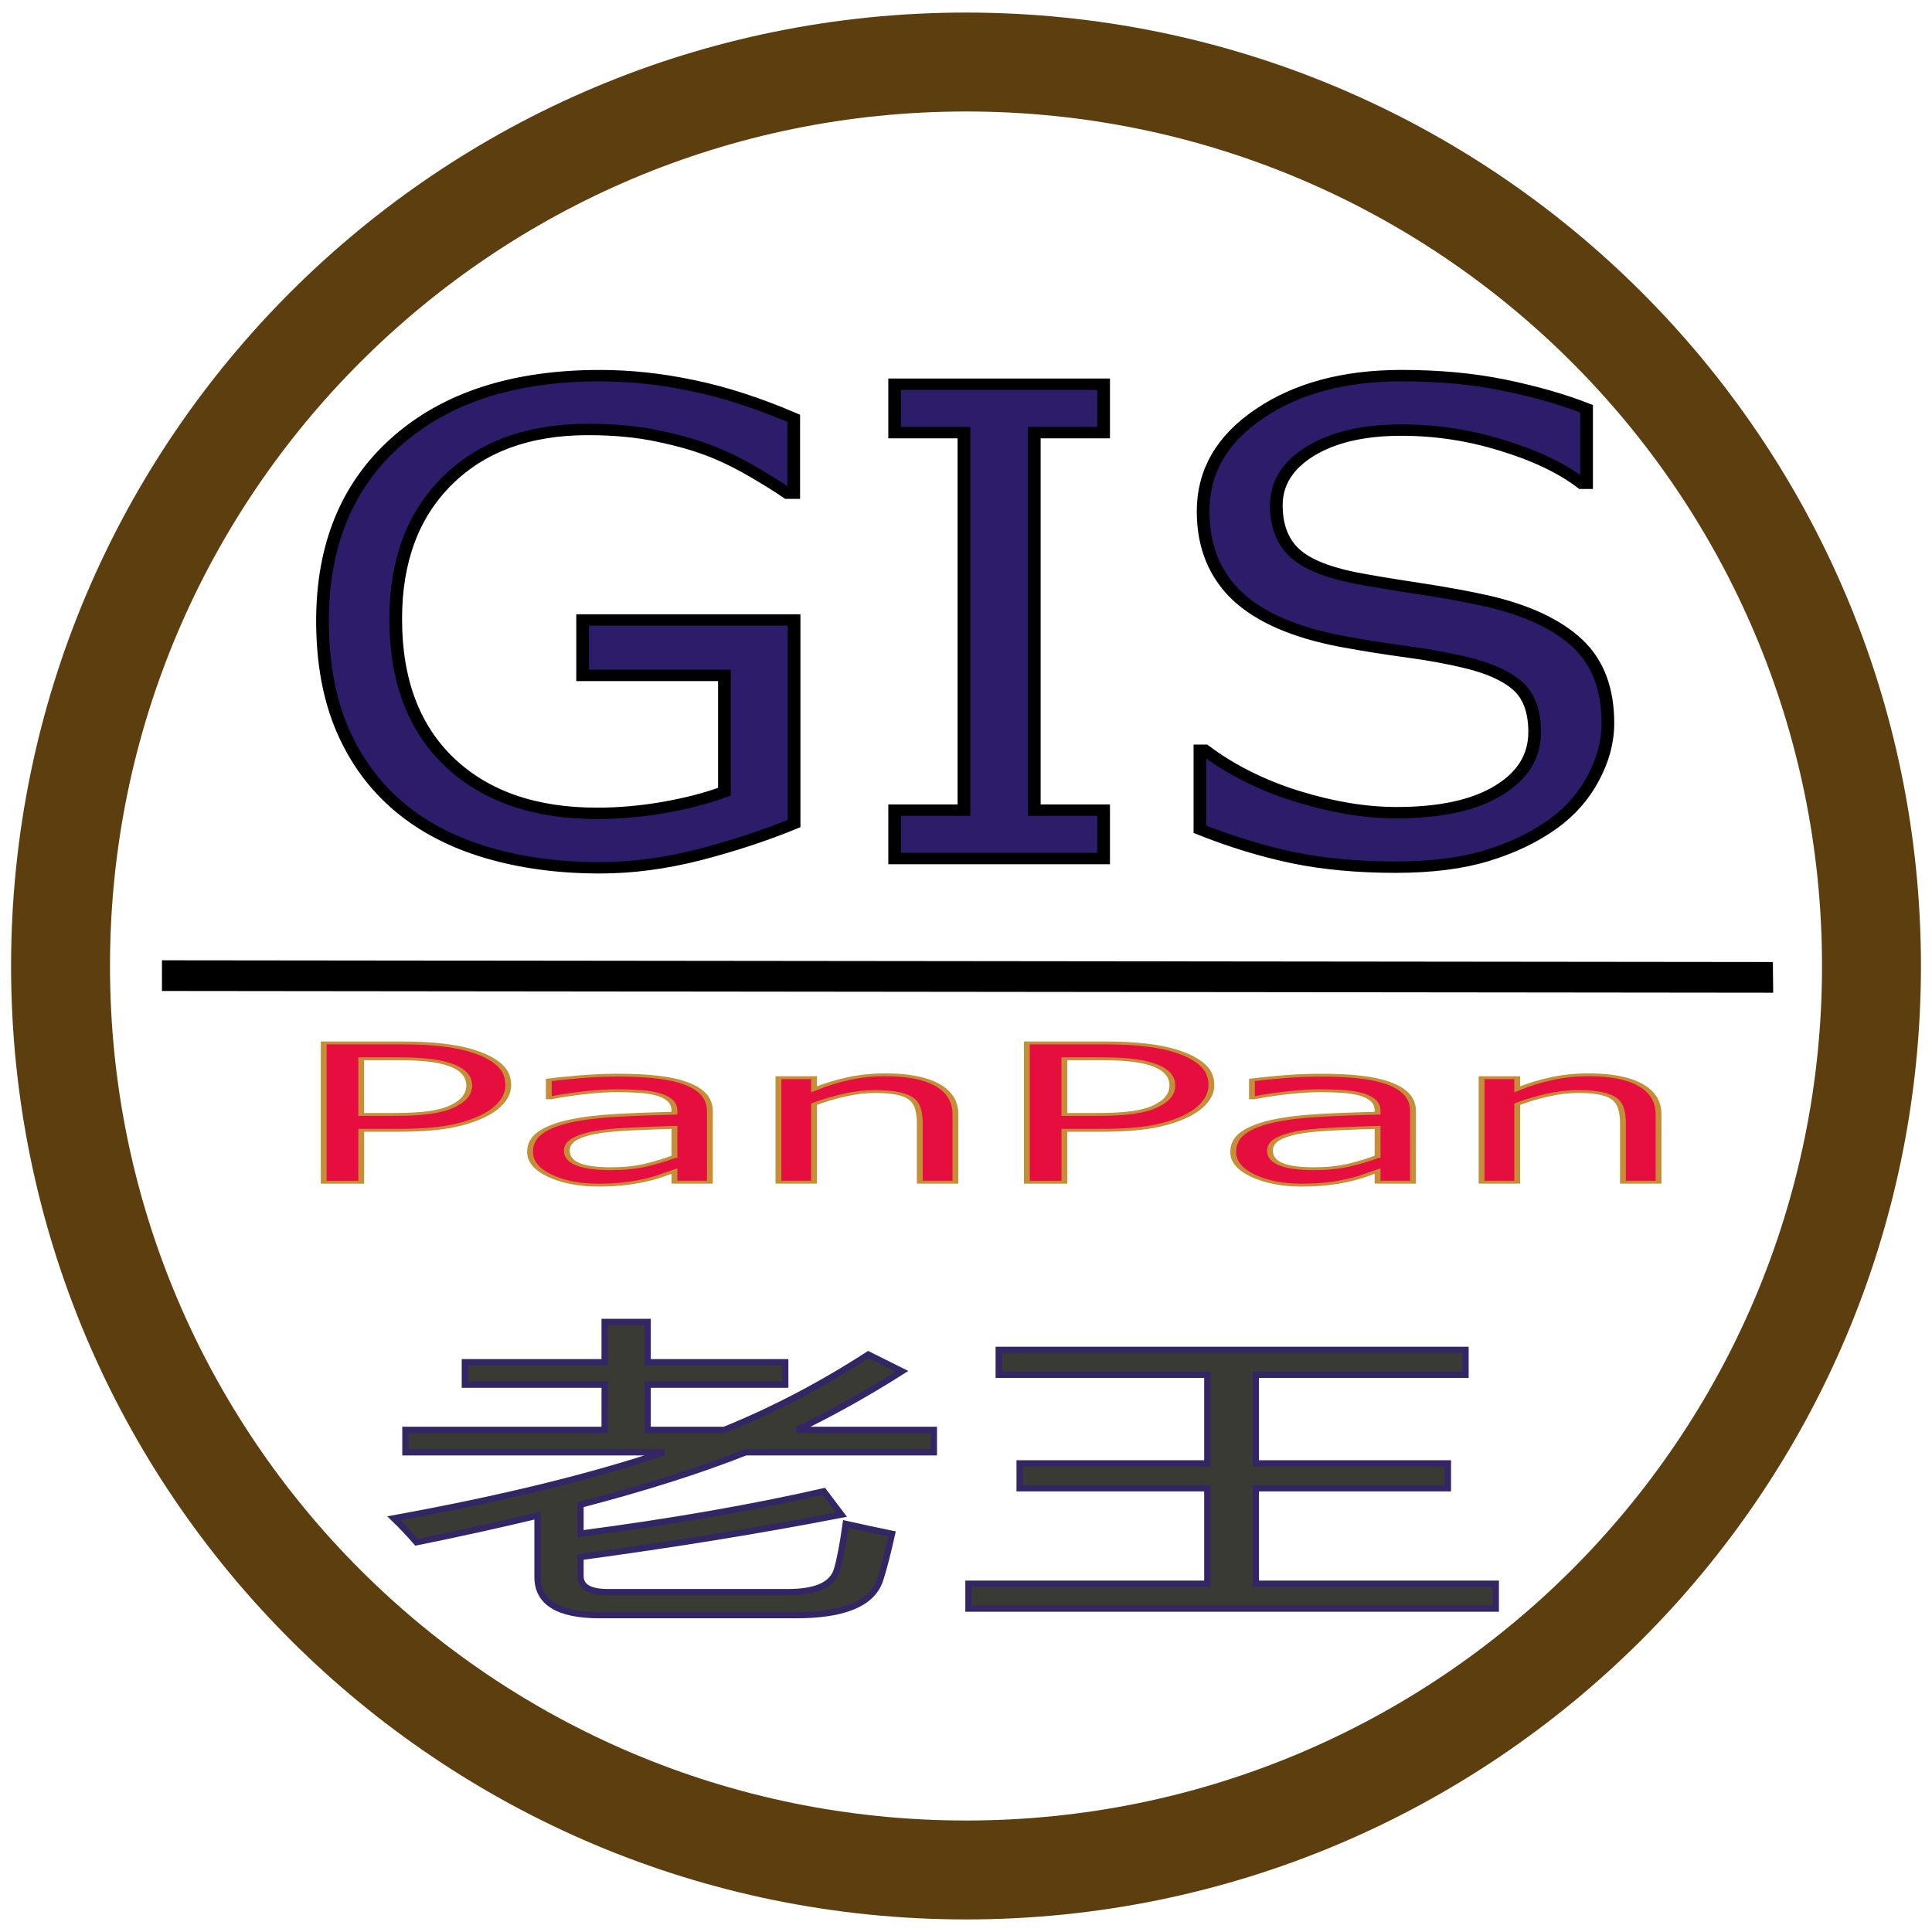
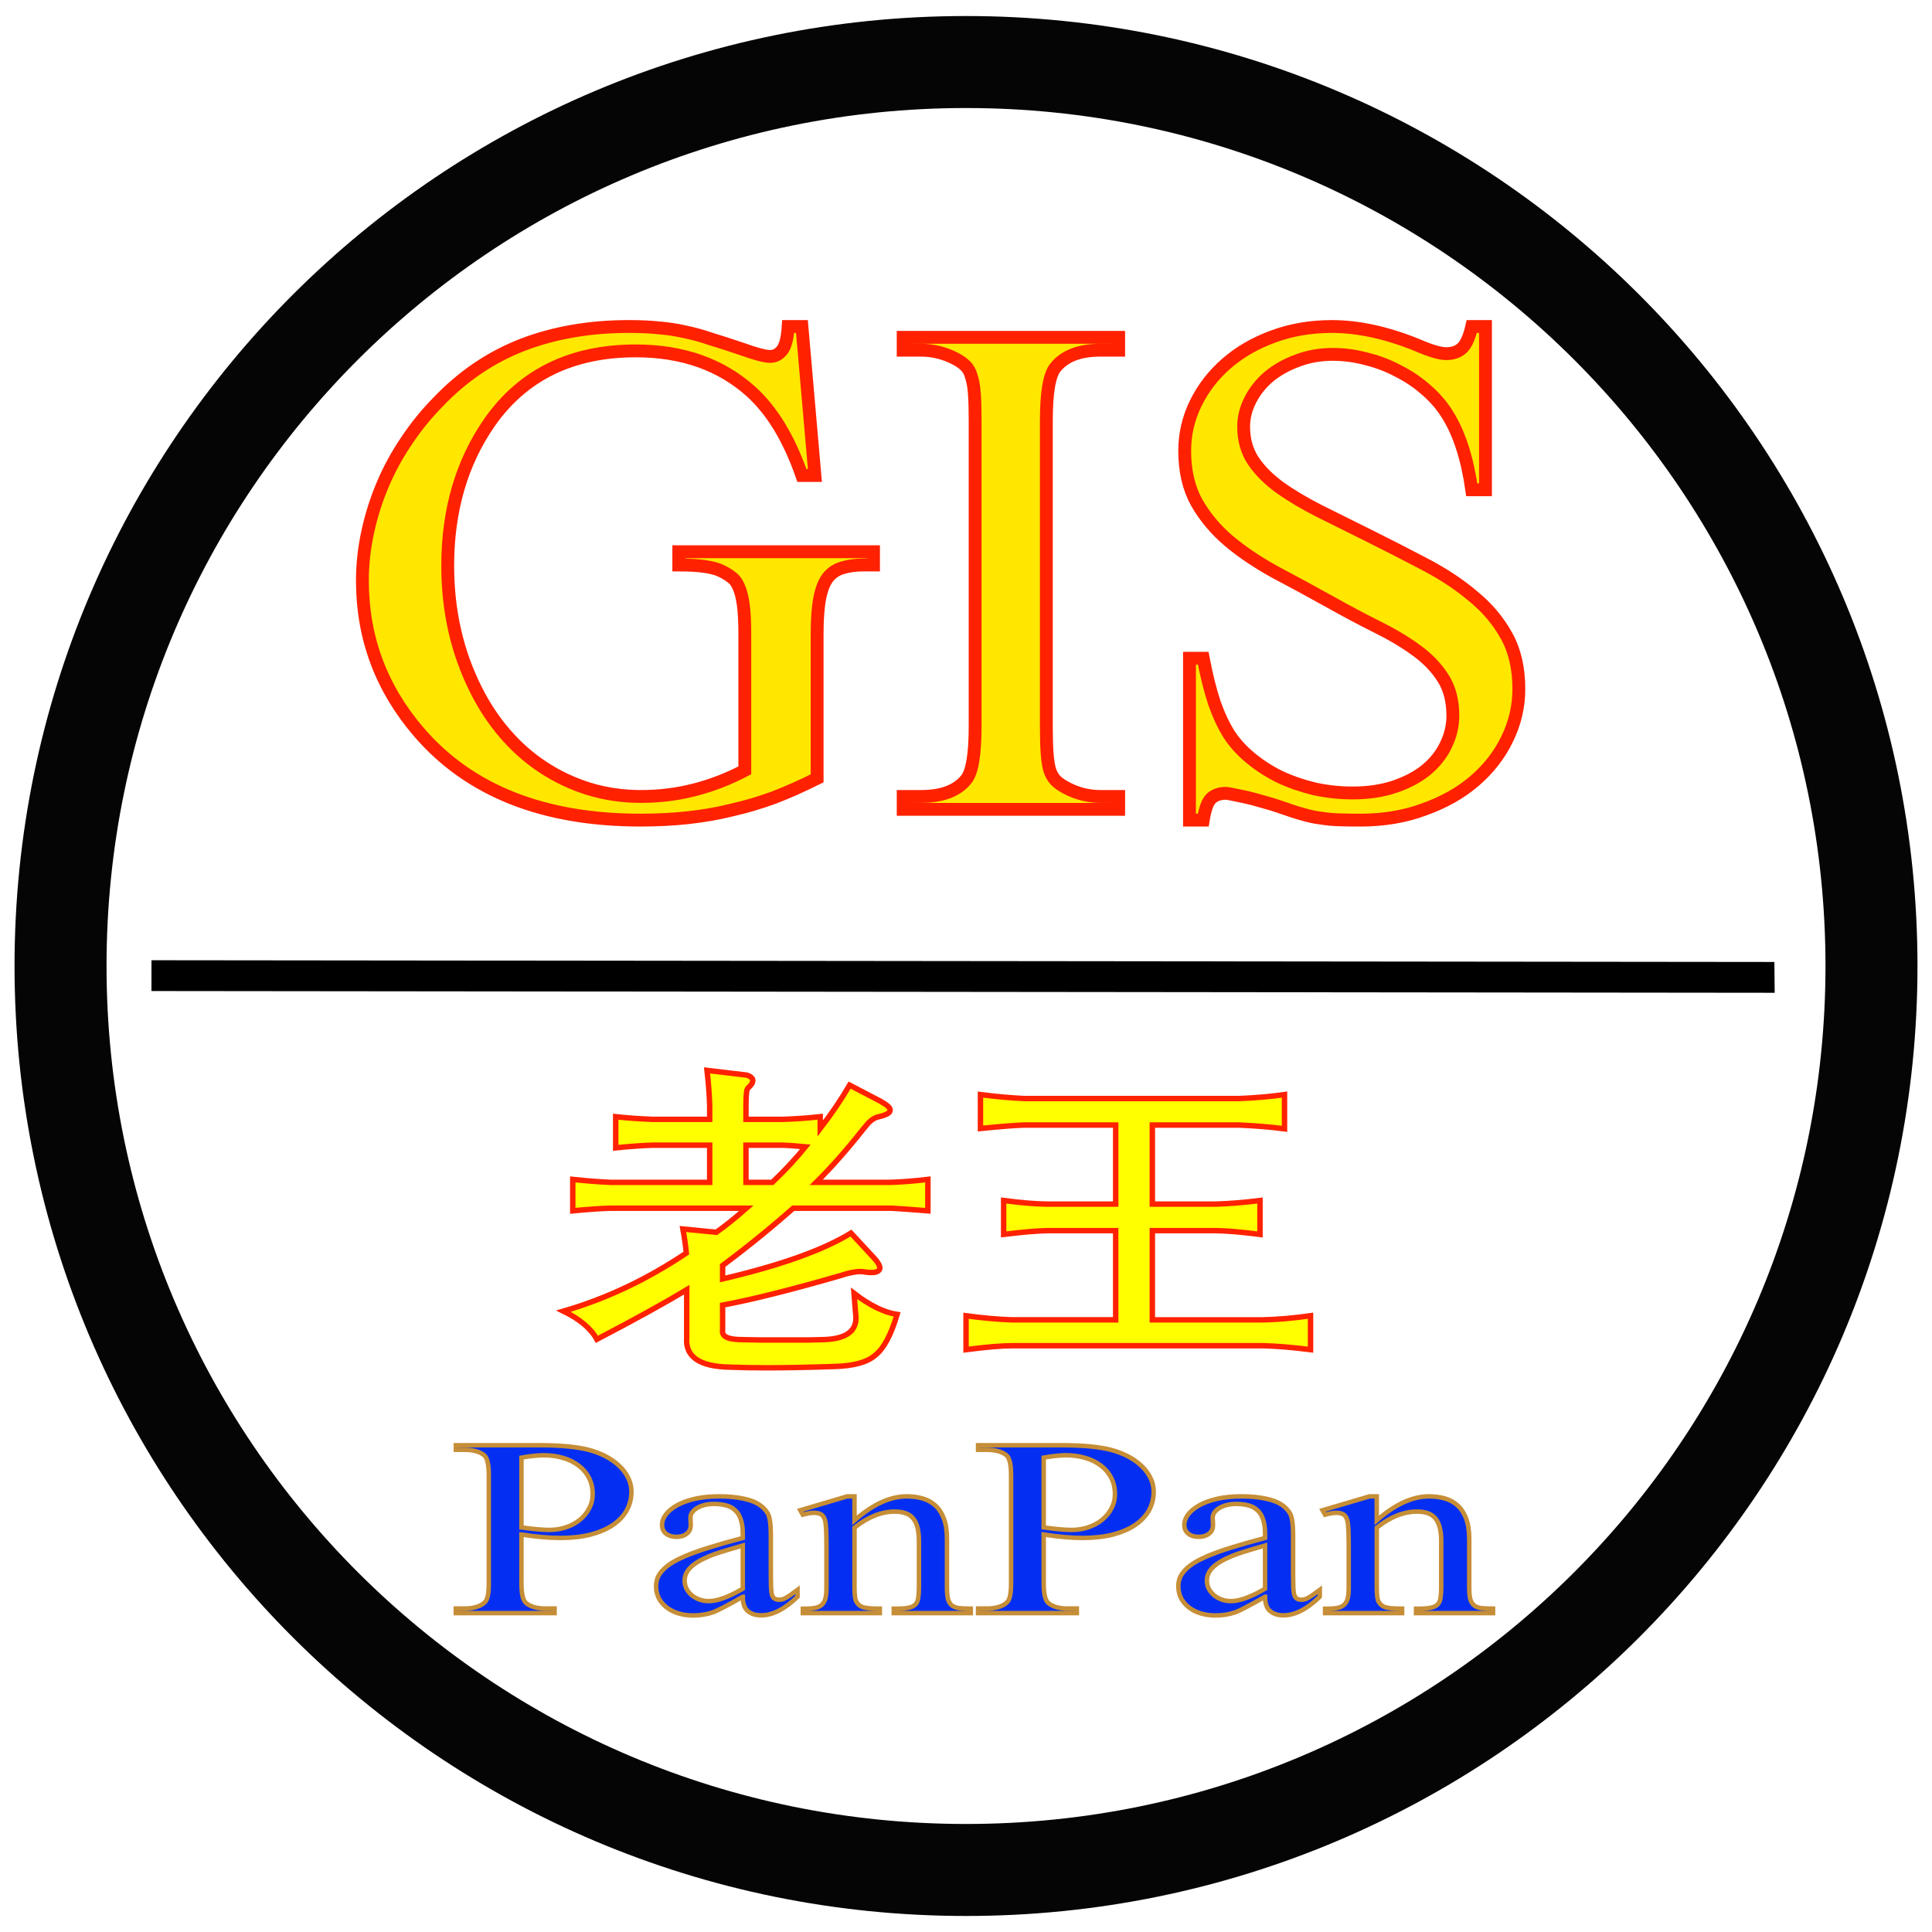
<svg xmlns="http://www.w3.org/2000/svg" xmlns:xlink="http://www.w3.org/1999/xlink" width="210mm" height="210mm" viewBox="0 0 210 210" version="1.1" id="svg1">
  <defs id="defs1">
    <linearGradient id="swatch4">
      <stop style="stop-color:#cf573d;stop-opacity:0;" offset="0" id="stop4" />
    </linearGradient>
    <linearGradient xlink:href="#swatch4" id="linearGradient4" x1="51.311" y1="62.041" x2="153.619" y2="62.041" gradientUnits="userSpaceOnUse" />
  </defs>
  <g id="layer1">
-     <ellipse style="fill:#000000;fill-opacity:0;stroke:#5d3e0e;stroke-width:10.752;stroke-dasharray:none;stroke-opacity:1" id="path1" cx="105.001" cy="105" rx="98.421" ry="98.258" />
-     <path d="m 81.721,94.544 q -4.462,2.048 -9.765,3.584 -5.266,1.499 -10.204,1.499 -6.364,0 -11.667,-1.755 -5.303,-1.755 -9.033,-5.266 -3.767,-3.548 -5.815,-8.851 -2.048,-5.34 -2.048,-12.471 0,-13.056 7.607,-20.59 7.644,-7.57 20.956,-7.57 4.645,0 9.472,1.134 4.864,1.097 10.46,3.767 v 8.594 H 81.026 q -1.134,-0.878 -3.292,-2.304 -2.158,-1.426 -4.242,-2.377 -2.523,-1.134 -5.742,-1.865 -3.182,-0.768 -7.241,-0.768 -9.143,0 -14.483,5.888 -5.303,5.852 -5.303,15.872 0,10.569 5.559,16.458 5.559,5.852 15.141,5.852 3.511,0 6.985,-0.695 3.511,-0.695 6.144,-1.792 V 77.538 H 59.96 v -6.364 h 21.761 z m 31.854,4.023 H 92.07 V 93.008 H 99.202 V 49.67 h -7.132 v -5.559 h 21.505 v 5.559 h -7.132 V 93.008 h 7.132 z m 51.896,-15.543 q 0,3.182 -1.499,6.29 -1.463,3.109 -4.133,5.266 -2.926,2.341 -6.839,3.657 -3.877,1.317 -9.363,1.317 -5.888,0 -10.606,-1.097 -4.681,-1.097 -9.545,-3.255 v -9.07 h 0.512 q 4.133,3.438 9.545,5.303 5.413,1.865 10.167,1.865 6.729,0 10.46,-2.523 3.767,-2.523 3.767,-6.729 0,-3.621 -1.792,-5.34 -1.755,-1.719 -5.376,-2.67 -2.743,-0.731 -5.961,-1.207 -3.182,-0.475 -6.766,-1.207 -7.241,-1.536 -10.752,-5.23 -3.474,-3.73 -3.474,-9.692 0,-6.839 5.778,-11.191 5.778,-4.389 14.665,-4.389 5.742,0 10.533,1.097 4.791,1.097 8.485,2.706 v 8.558 h -0.512 q -3.109,-2.633 -8.192,-4.352 -5.047,-1.755 -10.35,-1.755 -5.815,0 -9.363,2.414 -3.511,2.414 -3.511,6.217 0,3.401 1.755,5.34 1.755,1.938 6.181,2.962 2.341,0.512 6.656,1.243 4.316,0.731 7.314,1.499 6.071,1.609 9.143,4.864 3.072,3.255 3.072,9.107 z" id="text3" style="font-size:74.9px;font-family:Sans;-inkscape-font-specification:'Sans, Normal';fill:#2d1c6a;stroke:#000000;stroke-width:1.307;stroke-opacity:1" transform="scale(1.056198,0.9467924)" aria-label="GIS" />
+     <ellipse style="fill:#fffefe;fill-opacity:0;stroke:#050505;stroke-width:10;stroke-dasharray:none;stroke-opacity:1" id="path1" cx="105.001" cy="105" rx="98.421" ry="98.258" />
+     <path d="m 87.166,35.491 1.411,16.195 h -1.411 q -2.096,-6.016 -5.523,-9.119 -4.918,-4.427 -12.538,-4.427 -10.442,0 -15.884,7.757 -4.556,6.546 -4.556,15.589 0,7.341 3.024,13.395 1.33,2.686 3.185,4.843 1.854,2.157 4.152,3.67 2.298,1.514 4.959,2.346 2.701,0.832 5.684,0.832 3.024,0 5.805,-0.719 2.822,-0.719 5.483,-2.119 v -14.832 q 0,-1.968 -0.161,-3.141 Q 80.635,64.55 80.312,63.831 80.03,63.112 79.506,62.734 79.022,62.355 78.377,62.053 77.087,61.409 73.781,61.409 v -1.438 h 21.165 v 1.438 h -1.008 q -1.371,0 -2.338,0.303 -0.968,0.265 -1.613,1.059 -0.605,0.795 -0.887,2.27 -0.282,1.476 -0.282,3.859 v 15.703 q -2.419,1.211 -4.677,2.081 -2.258,0.832 -4.596,1.362 -2.298,0.568 -4.757,0.832 -2.419,0.265 -5.16,0.265 -15.844,0 -24.068,-9.535 -6.168,-7.151 -6.168,-16.497 0,-2.611 0.564,-5.222 0.564,-2.649 1.613,-5.146 1.048,-2.497 2.58,-4.768 1.532,-2.308 3.427,-4.238 4.031,-4.238 9.192,-6.243 5.201,-2.005 11.57,-2.005 1.895,0 3.306,0.151 1.411,0.114 2.741,0.416 1.33,0.265 2.782,0.757 1.492,0.454 3.507,1.135 2.217,0.795 3.024,0.795 0.766,0 1.29,-0.643 0.564,-0.681 0.685,-2.611 z m 34.429,51.081 v 1.4 H 98.172 v -1.4 h 1.935 q 3.427,0 4.918,-1.854 0.968,-1.173 0.968,-5.827 V 45.745 q 0,-1.816 -0.081,-2.951 -0.081,-1.135 -0.323,-1.854 -0.202,-0.757 -0.645,-1.173 -0.403,-0.416 -1.129,-0.795 -1.774,-0.908 -3.709,-0.908 h -1.935 v -1.4 h 23.423 v 1.4 h -1.975 q -3.386,0 -4.878,1.854 -1.008,1.173 -1.008,5.827 v 33.146 q 0,1.816 0.081,2.951 0.081,1.135 0.282,1.854 0.242,0.719 0.685,1.173 0.443,0.416 1.169,0.795 1.734,0.908 3.669,0.908 z M 161.466,35.491 V 53.236 h -1.492 q -0.726,-5.108 -2.62,-8.135 -0.927,-1.514 -2.338,-2.724 -1.371,-1.211 -3.024,-2.043 -1.613,-0.87 -3.467,-1.324 -1.814,-0.492 -3.669,-0.492 -2.056,0 -3.83,0.681 -1.774,0.643 -3.104,1.741 -1.29,1.097 -2.016,2.535 -0.726,1.4 -0.726,2.914 0,2.119 1.048,3.708 1.048,1.551 2.862,2.876 1.854,1.324 4.314,2.573 2.5,1.249 5.402,2.686 3.265,1.627 6.208,3.178 2.943,1.551 5.16,3.443 2.258,1.854 3.588,4.276 1.33,2.384 1.33,5.751 0,2.876 -1.29,5.486 -1.25,2.573 -3.548,4.541 -2.258,1.93 -5.442,3.065 -3.145,1.173 -6.934,1.173 -1.411,0 -2.419,-0.038 -1.008,-0.038 -1.935,-0.189 -0.927,-0.114 -1.935,-0.416 -0.968,-0.265 -2.338,-0.757 -0.968,-0.341 -1.975,-0.605 -1.008,-0.303 -1.854,-0.492 -0.847,-0.189 -1.451,-0.303 -0.564,-0.114 -0.726,-0.114 -1.008,0 -1.613,0.568 -0.564,0.568 -0.847,2.346 h -1.492 V 71.55 h 1.492 q 0.524,2.762 1.209,4.843 0.726,2.043 1.613,3.443 0.887,1.362 2.298,2.535 1.411,1.173 3.145,2.043 1.774,0.832 3.79,1.324 2.056,0.454 4.193,0.454 2.54,0 4.556,-0.681 2.016,-0.681 3.427,-1.816 1.411,-1.173 2.137,-2.686 0.766,-1.551 0.766,-3.216 0,-2.459 -1.089,-4.124 -1.088,-1.703 -2.943,-3.027 -1.814,-1.324 -4.273,-2.535 -2.419,-1.211 -5.12,-2.724 -3.064,-1.703 -5.926,-3.216 -2.822,-1.551 -4.999,-3.368 -2.177,-1.854 -3.507,-4.2 -1.29,-2.346 -1.29,-5.6 0,-2.724 1.209,-5.184 1.209,-2.459 3.346,-4.314 2.137,-1.854 5.039,-2.914 2.943,-1.097 6.41,-1.097 4.273,0 9.232,2.005 2.177,0.946 3.185,0.946 1.048,0 1.693,-0.568 0.685,-0.605 1.089,-2.384 z" id="text3" style="font-size:79.988px;font-family:'Mongolian Baiti';-inkscape-font-specification:'Mongolian Baiti, Normal';fill:#ffe700;stroke:#ff2100;stroke-width:1.396" aria-label="GIS" />
    <text xml:space="preserve" style="font-style:normal;font-variant:normal;font-weight:normal;font-stretch:normal;font-size:19.756px;font-family:Sans;-inkscape-font-specification:'Sans, Normal';font-variant-ligatures:normal;font-variant-caps:normal;font-variant-numeric:normal;font-variant-east-asian:normal;fill:#000000;fill-opacity:0;stroke:#0889eb;stroke-width:1;stroke-dasharray:none;stroke-opacity:1" x="111.599" y="61.583" id="text4">
      <tspan id="tspan4" style="stroke-width:1" x="111.599" y="61.583" />
    </text>
-     <path style="fill:#0b0f12;fill-opacity:1;stroke:#000000;stroke-width:3.337;stroke-dasharray:none;stroke-dashoffset:0;stroke-opacity:1" d="m 17.604,106.047 c 174.919,0.191 175.117,0.189 175.117,0.189" id="path4" />
-     <path d="m 38.819,167.841 q 0,1.433 -0.506,2.663 -0.492,1.216 -1.389,2.113 -1.114,1.114 -2.634,1.679 -1.519,0.55 -3.835,0.55 h -2.865 v 8.032 H 24.724 v -21.548 h 5.846 q 1.939,0 3.285,0.333 1.346,0.318 2.388,1.013 1.23,0.825 1.896,2.055 0.68,1.23 0.68,3.111 z m -2.981,0.072 q 0,-1.114 -0.391,-1.939 -0.391,-0.825 -1.187,-1.346 -0.695,-0.449 -1.592,-0.637 -0.883,-0.203 -2.243,-0.203 h -2.836 v 8.61 h 2.417 q 1.737,0 2.822,-0.304 1.085,-0.318 1.766,-0.999 0.68,-0.695 0.955,-1.462 0.289,-0.767 0.289,-1.722 z m 18.379,14.963 h -2.706 v -1.722 q -0.362,0.246 -0.984,0.695 -0.608,0.434 -1.187,0.695 -0.68,0.333 -1.563,0.55 -0.883,0.232 -2.069,0.232 -2.185,0 -3.705,-1.447 -1.519,-1.447 -1.519,-3.69 0,-1.838 0.781,-2.967 0.796,-1.143 2.258,-1.794 1.476,-0.651 3.545,-0.883 2.069,-0.232 4.443,-0.347 v -0.42 q 0,-0.926 -0.333,-1.534 -0.318,-0.608 -0.926,-0.955 -0.579,-0.333 -1.389,-0.449 -0.81,-0.116 -1.693,-0.116 -1.071,0 -2.388,0.289 -1.317,0.275 -2.721,0.81 h -0.145 v -2.764 q 0.796,-0.217 2.301,-0.478 1.505,-0.26 2.967,-0.26 1.708,0 2.967,0.289 1.273,0.275 2.2,0.955 0.912,0.666 1.389,1.722 0.478,1.056 0.478,2.619 z m -2.706,-3.98 v -4.501 q -1.245,0.072 -2.938,0.217 -1.679,0.145 -2.663,0.42 -1.172,0.333 -1.896,1.042 -0.724,0.695 -0.724,1.925 0,1.389 0.839,2.098 0.839,0.695 2.561,0.695 1.433,0 2.619,-0.55 1.187,-0.564 2.2,-1.346 z m 21.461,3.98 h -2.721 v -9.204 q 0,-1.114 -0.13,-2.084 -0.13,-0.984 -0.478,-1.534 -0.362,-0.608 -1.042,-0.897 -0.68,-0.304 -1.766,-0.304 -1.114,0 -2.33,0.55 -1.216,0.55 -2.33,1.404 v 12.069 H 59.455 v -16.164 h 2.721 v 1.794 q 1.273,-1.056 2.634,-1.65 1.36,-0.593 2.793,-0.593 2.619,0 3.994,1.577 1.375,1.577 1.375,4.544 z M 92.522,167.841 q 0,1.433 -0.506,2.663 -0.492,1.216 -1.389,2.113 -1.114,1.114 -2.634,1.679 -1.519,0.55 -3.835,0.55 h -2.865 v 8.032 h -2.865 v -21.548 h 5.846 q 1.939,0 3.285,0.333 1.346,0.318 2.388,1.013 1.23,0.825 1.896,2.055 0.68,1.23 0.68,3.111 z m -2.981,0.072 q 0,-1.114 -0.391,-1.939 -0.391,-0.825 -1.187,-1.346 -0.695,-0.449 -1.592,-0.637 -0.883,-0.203 -2.243,-0.203 h -2.836 v 8.61 h 2.417 q 1.737,0 2.822,-0.304 1.085,-0.318 1.766,-0.999 0.68,-0.695 0.955,-1.462 0.289,-0.767 0.289,-1.722 z m 18.379,14.963 h -2.706 v -1.722 q -0.362,0.246 -0.984,0.695 -0.608,0.434 -1.187,0.695 -0.68,0.333 -1.563,0.55 -0.883,0.232 -2.069,0.232 -2.185,0 -3.705,-1.447 -1.519,-1.447 -1.519,-3.69 0,-1.838 0.781,-2.967 0.796,-1.143 2.258,-1.794 1.476,-0.651 3.545,-0.883 2.069,-0.232 4.443,-0.347 v -0.42 q 0,-0.926 -0.333,-1.534 -0.318,-0.608 -0.926,-0.955 -0.579,-0.333 -1.389,-0.449 -0.81,-0.116 -1.693,-0.116 -1.071,0 -2.388,0.289 -1.317,0.275 -2.721,0.81 h -0.145 v -2.764 q 0.796,-0.217 2.301,-0.478 1.505,-0.26 2.967,-0.26 1.708,0 2.967,0.289 1.273,0.275 2.2,0.955 0.912,0.666 1.389,1.722 0.478,1.056 0.478,2.619 z m -2.706,-3.98 v -4.501 q -1.245,0.072 -2.938,0.217 -1.679,0.145 -2.663,0.42 -1.172,0.333 -1.896,1.042 -0.724,0.695 -0.724,1.925 0,1.389 0.839,2.098 0.839,0.695 2.561,0.695 1.433,0 2.619,-0.55 1.187,-0.564 2.2,-1.346 z m 21.461,3.98 h -2.721 v -9.204 q 0,-1.114 -0.13,-2.084 -0.13,-0.984 -0.478,-1.534 -0.362,-0.608 -1.042,-0.897 -0.68,-0.304 -1.766,-0.304 -1.114,0 -2.33,0.55 -1.216,0.55 -2.33,1.404 v 12.069 h -2.721 v -16.164 h 2.721 v 1.794 q 1.273,-1.056 2.634,-1.65 1.36,-0.593 2.793,-0.593 2.619,0 3.994,1.577 1.375,1.577 1.375,4.544 z" id="text5" style="font-size:29.637px;font-family:Sans;-inkscape-font-specification:'Sans, Normal';fill:#e50e3e;stroke:#c68e37;stroke-width:0.445" transform="scale(1.423162,0.7026609)" aria-label="PanPan" />
-     <path d="m 44.071,155.426 h 21.656 v -4.923 H 50.532 v -2.428 h 15.195 v -4.383 h 4.666 v 4.383 H 85.349 v 2.428 H 70.393 v 4.923 h 8.345 q 8.046,-3.271 15.644,-8.193 l 3.649,1.821 q -5.863,3.709 -11.426,6.373 H 101.502 v 2.428 H 81.042 q -7.388,2.933 -17.947,5.698 v 3.153 q 14.657,-1.922 26.442,-4.602 l 1.914,2.529 q -13.131,2.546 -28.356,4.602 v 2.074 q 0,1.72 2.872,1.753 h 19.682 q 4.606,0 5.324,-2.428 0.479,-1.585 0.957,-4.99 2.393,0.539 5.025,1.079 -0.778,3.473 -1.316,5.058 -1.316,3.776 -9.093,3.776 H 65.189 q -6.76,0 -6.76,-4.147 v -6.676 q -6.102,1.467 -13.161,2.9 -1.196,-1.382 -2.453,-2.596 17.588,-3.203 29.373,-7.182 H 44.071 Z m 61.2,16.724 h 25.963 V 161.765 H 110.834 v -2.697 h 20.4 v -9.643 h -22.673 v -2.697 h 50.731 v 2.697 h -22.793 v 9.643 h 20.878 v 2.697 h -20.878 v 10.385 h 26.083 v 2.697 h -57.311 z" id="text6" style="font-size:43.385px;font-family:Sans;-inkscape-font-specification:'Sans, Normal';fill:#3a3a35;stroke:#342664;stroke-width:0.691;stroke-opacity:1;fill-opacity:1" aria-label="老王" />
+     <path style="fill:#0b0f12;fill-opacity:1;stroke:#000000;stroke-width:3.349;stroke-dasharray:none;stroke-dashoffset:0;stroke-opacity:1" d="m 16.463,106.047 c 176.222,0.191 176.421,0.189 176.421,0.189" id="path4" />
+     <path d="m 56.678,166.793 v 5.316 q 0,1.723 0.517,2.14 0.702,0.592 2.125,0.592 h 0.961 v 0.498 H 49.546 v -0.498 h 0.942 q 0.776,0 1.349,-0.188 0.591,-0.188 0.924,-0.565 0.37,-0.431 0.37,-1.978 v -11.788 q 0,-1.709 -0.499,-2.14 -0.721,-0.592 -2.144,-0.592 h -0.942 v -0.498 h 9.184 q 3.345,0 5.303,0.511 0.961,0.256 1.792,0.686 0.832,0.431 1.46,1.023 0.628,0.579 0.979,1.292 0.37,0.713 0.37,1.534 0,1.117 -0.517,2.045 -0.517,0.915 -1.515,1.588 -0.979,0.659 -2.421,1.036 -1.441,0.363 -3.289,0.363 -1.848,0 -4.213,-0.377 z m 0,-0.767 q 0.998,0.135 1.737,0.202 0.758,0.067 1.294,0.067 0.961,0 1.811,-0.283 0.869,-0.296 1.497,-0.807 0.647,-0.525 1.016,-1.238 0.388,-0.713 0.388,-1.561 0,-0.996 -0.407,-1.776 -0.407,-0.794 -1.127,-1.332 -0.721,-0.552 -1.7,-0.834 -0.961,-0.283 -2.088,-0.283 -0.48,0 -1.09,0.067 -0.591,0.054 -1.33,0.188 z m 24.06,7.536 q -2.606,1.48 -3.271,1.696 -0.979,0.336 -2.125,0.336 -0.869,0 -1.608,-0.229 -0.739,-0.229 -1.275,-0.646 -0.536,-0.417 -0.85,-0.996 -0.296,-0.592 -0.296,-1.305 0,-0.525 0.185,-0.969 0.203,-0.444 0.591,-0.834 0.388,-0.404 0.979,-0.767 0.61,-0.363 1.423,-0.713 1.903,-0.821 6.246,-1.965 v -0.484 q 0,-0.929 -0.222,-1.548 -0.203,-0.619 -0.61,-0.982 -0.388,-0.377 -0.979,-0.525 -0.591,-0.161 -1.33,-0.161 -0.591,0 -1.072,0.135 -0.462,0.121 -0.795,0.336 -0.333,0.202 -0.517,0.484 -0.166,0.269 -0.166,0.552 l 0.037,0.78 q 0,0.619 -0.443,0.955 -0.425,0.336 -1.127,0.336 -0.684,0 -1.127,-0.35 -0.425,-0.35 -0.425,-0.955 0,-0.565 0.407,-1.117 0.425,-0.552 1.201,-0.996 0.795,-0.444 1.94,-0.713 1.164,-0.269 2.642,-0.269 1.959,0 3.326,0.417 1.367,0.417 1.977,1.44 0.333,0.592 0.333,2.368 v 4.185 q 0,0.888 0.018,1.426 0.037,0.538 0.074,0.74 0.092,0.39 0.296,0.525 0.222,0.135 0.499,0.135 0.185,0 0.351,-0.04 0.166,-0.04 0.388,-0.161 0.222,-0.121 0.517,-0.323 0.296,-0.215 0.758,-0.552 v 0.754 q -2.088,2.019 -3.954,2.019 -0.887,0 -1.441,-0.458 -0.554,-0.458 -0.554,-1.561 z m 0,-0.875 v -4.697 q -1.404,0.404 -2.31,0.686 -0.887,0.283 -1.294,0.458 -1.46,0.606 -2.088,1.252 -0.628,0.632 -0.628,1.4 0,0.484 0.203,0.902 0.222,0.404 0.573,0.713 0.37,0.296 0.85,0.471 0.48,0.161 0.998,0.161 1.404,0 3.696,-1.346 z m 12.141,-7.428 q 2.975,-2.611 5.673,-2.611 0.942,0 1.737,0.229 0.795,0.229 1.386,0.767 0.591,0.538 0.924,1.426 0.333,0.888 0.333,2.22 v 5.262 q 0,0.794 0.111,1.252 0.129,0.458 0.425,0.7 0.296,0.229 0.795,0.296 0.499,0.054 1.257,0.054 v 0.484 h -8.371 v -0.484 h 0.351 q 0.832,0 1.294,-0.108 0.48,-0.108 0.721,-0.363 0.24,-0.269 0.296,-0.713 0.074,-0.444 0.074,-1.117 v -5.046 q 0,-1.682 -0.61,-2.436 -0.591,-0.767 -2.014,-0.767 -2.199,0 -4.38,1.749 v 6.5 q 0,1.225 0.203,1.548 0.129,0.202 0.277,0.35 0.166,0.148 0.425,0.242 0.277,0.081 0.702,0.121 0.443,0.04 1.146,0.04 v 0.484 h -8.371 v -0.484 h 0.37 q 0.665,0 1.09,-0.108 0.425,-0.108 0.665,-0.377 0.259,-0.269 0.351,-0.7 0.092,-0.444 0.092,-1.117 v -4.575 q 0,-2.193 -0.148,-2.705 -0.129,-0.484 -0.425,-0.659 -0.277,-0.175 -0.758,-0.175 -0.517,0 -1.238,0.202 l -0.277,-0.484 5.1,-1.507 h 0.795 z m 20.567,1.534 v 5.316 q 0,1.723 0.517,2.14 0.702,0.592 2.125,0.592 h 0.961 v 0.498 h -10.736 v -0.498 h 0.942 q 0.776,0 1.349,-0.188 0.591,-0.188 0.924,-0.565 0.37,-0.431 0.37,-1.978 v -11.788 q 0,-1.709 -0.499,-2.14 -0.721,-0.592 -2.144,-0.592 h -0.942 v -0.498 h 9.184 q 3.345,0 5.303,0.511 0.961,0.256 1.792,0.686 0.832,0.431 1.46,1.023 0.628,0.579 0.979,1.292 0.37,0.713 0.37,1.534 0,1.117 -0.517,2.045 -0.517,0.915 -1.515,1.588 -0.979,0.659 -2.421,1.036 -1.441,0.363 -3.289,0.363 -1.848,0 -4.213,-0.377 z m 0,-0.767 q 0.998,0.135 1.737,0.202 0.758,0.067 1.294,0.067 0.961,0 1.811,-0.283 0.869,-0.296 1.497,-0.807 0.647,-0.525 1.016,-1.238 0.388,-0.713 0.388,-1.561 0,-0.996 -0.407,-1.776 -0.407,-0.794 -1.127,-1.332 -0.721,-0.552 -1.7,-0.834 -0.961,-0.283 -2.088,-0.283 -0.48,0 -1.09,0.067 -0.591,0.054 -1.33,0.188 z m 24.06,7.536 q -2.606,1.48 -3.271,1.696 -0.979,0.336 -2.125,0.336 -0.869,0 -1.608,-0.229 -0.739,-0.229 -1.275,-0.646 -0.536,-0.417 -0.85,-0.996 -0.296,-0.592 -0.296,-1.305 0,-0.525 0.185,-0.969 0.203,-0.444 0.591,-0.834 0.388,-0.404 0.979,-0.767 0.61,-0.363 1.423,-0.713 1.903,-0.821 6.246,-1.965 v -0.484 q 0,-0.929 -0.222,-1.548 -0.203,-0.619 -0.61,-0.982 -0.388,-0.377 -0.979,-0.525 -0.591,-0.161 -1.33,-0.161 -0.591,0 -1.072,0.135 -0.462,0.121 -0.795,0.336 -0.333,0.202 -0.517,0.484 -0.166,0.269 -0.166,0.552 l 0.037,0.78 q 0,0.619 -0.444,0.955 -0.425,0.336 -1.127,0.336 -0.684,0 -1.127,-0.35 -0.425,-0.35 -0.425,-0.955 0,-0.565 0.407,-1.117 0.425,-0.552 1.201,-0.996 0.795,-0.444 1.94,-0.713 1.164,-0.269 2.643,-0.269 1.959,0 3.326,0.417 1.367,0.417 1.977,1.44 0.333,0.592 0.333,2.368 v 4.185 q 0,0.888 0.018,1.426 0.037,0.538 0.074,0.74 0.092,0.39 0.296,0.525 0.222,0.135 0.499,0.135 0.185,0 0.351,-0.04 0.166,-0.04 0.388,-0.161 0.222,-0.121 0.517,-0.323 0.296,-0.215 0.758,-0.552 v 0.754 q -2.088,2.019 -3.954,2.019 -0.887,0 -1.441,-0.458 -0.554,-0.458 -0.554,-1.561 z m 0,-0.875 v -4.697 q -1.404,0.404 -2.31,0.686 -0.887,0.283 -1.294,0.458 -1.46,0.606 -2.088,1.252 -0.628,0.632 -0.628,1.4 0,0.484 0.203,0.902 0.222,0.404 0.573,0.713 0.37,0.296 0.85,0.471 0.48,0.161 0.998,0.161 1.404,0 3.696,-1.346 z m 12.141,-7.428 q 2.975,-2.611 5.673,-2.611 0.942,0 1.737,0.229 0.795,0.229 1.386,0.767 0.591,0.538 0.924,1.426 0.333,0.888 0.333,2.22 v 5.262 q 0,0.794 0.111,1.252 0.129,0.458 0.425,0.7 0.296,0.229 0.795,0.296 0.499,0.054 1.257,0.054 v 0.484 h -8.371 v -0.484 h 0.351 q 0.832,0 1.294,-0.108 0.48,-0.108 0.721,-0.363 0.24,-0.269 0.296,-0.713 0.074,-0.444 0.074,-1.117 v -5.046 q 0,-1.682 -0.61,-2.436 -0.591,-0.767 -2.014,-0.767 -2.199,0 -4.38,1.749 v 6.5 q 0,1.225 0.203,1.548 0.129,0.202 0.277,0.35 0.166,0.148 0.425,0.242 0.277,0.081 0.702,0.121 0.443,0.04 1.146,0.04 v 0.484 h -8.371 v -0.484 h 0.37 q 0.665,0 1.09,-0.108 0.425,-0.108 0.665,-0.377 0.259,-0.269 0.351,-0.7 0.092,-0.444 0.092,-1.117 v -4.575 q 0,-2.193 -0.148,-2.705 -0.129,-0.484 -0.425,-0.659 -0.277,-0.175 -0.758,-0.175 -0.517,0 -1.238,0.202 l -0.277,-0.484 5.1,-1.507 h 0.795 z" id="text5" style="font-size:36.85px;font-family:'Mongolian Baiti';-inkscape-font-specification:'Mongolian Baiti, Normal';fill:#042ff2;stroke:#c68e37;stroke-width:0.485" aria-label="PanPan" />
+     <path d="m 66.365,128.516 h 10.775 v -4.039 h -6.213 q -1.445,0.036 -4.004,0.285 v -3.38 q 2.002,0.214 4.004,0.285 h 6.213 v -1.53 q -0.062,-1.833 -0.289,-3.79 l 4.355,0.516 q 0.619,0.231 0.619,0.587 0,0.356 -0.537,0.836 -0.206,0.16 -0.206,1.993 v 1.388 h 4.046 q 2.105,-0.071 4.025,-0.285 v 1.281 q 1.816,-2.349 3.199,-4.715 l 3.509,1.833 h -0.041 q 1.011,0.534 0.929,0.943 -0.062,0.391 -1.218,0.658 -0.722,0.142 -1.362,0.943 -0.103,0.142 -0.33,0.391 -2.621,3.327 -5.119,5.8 h 8.071 q 1.796,-0.053 4.066,-0.32 v 3.416 q -0.495,-0.036 -1.589,-0.125 -2.147,-0.16 -2.415,-0.16 H 86.222 q -3.736,3.292 -7.678,6.227 v 1.459 q 9.433,-2.206 13.953,-4.982 l 2.621,2.829 q 0.516,0.605 0.516,0.961 0,0.142 -0.103,0.267 -0.227,0.231 -0.805,0.231 -0.392,0 -0.805,-0.071 h 0.041 q -0.165,-0.036 -0.454,-0.036 -0.846,0 -2.167,0.445 -8.009,2.313 -12.797,3.203 v 2.74 q -0.165,1.014 2.147,1.014 0.805,0.018 1.961,0.036 0.537,0 1.238,0 0.599,0 1.754,0 1.466,0 2.209,0 0.867,-0.018 1.548,-0.036 3.757,-0.071 3.633,-2.509 0,-0.125 -0.083,-0.943 -0.083,-1.014 -0.124,-1.583 2.58,1.975 4.686,2.295 -0.991,3.327 -2.353,4.412 -1.28,1.156 -4.438,1.245 -4.335,0.142 -7.41,0.142 -2.085,0 -4.046,-0.071 -4.871,-0.107 -4.624,-3.203 v -5.213 q -3.592,2.171 -9.763,5.391 -0.97,-1.761 -3.633,-3.06 6.977,-2.028 13.355,-6.316 -0.124,-1.245 -0.372,-2.615 l 3.633,0.356 q 1.424,-0.996 3.261,-2.615 H 66.365 q -1.548,0.036 -4.108,0.285 v -3.416 q 2.332,0.249 4.108,0.32 z m 17.586,0 q 2.085,-1.993 3.592,-3.861 -1.651,-0.16 -2.415,-0.178 H 81.082 v 4.039 z m 26.028,14.945 h 11.291 v -9.697 h -7.431 q -1.713,0.036 -4.747,0.409 v -3.683 q 2.848,0.374 4.747,0.391 h 7.431 v -8.594 h -9.97 q -1.548,0.053 -4.727,0.374 v -3.683 q 2.477,0.32 4.727,0.427 h 23.428 q 2.621,-0.107 4.892,-0.427 v 3.719 q -2.188,-0.285 -4.892,-0.409 h -9.474 v 8.594 h 6.894 q 2.271,-0.071 4.809,-0.391 v 3.683 q -3.096,-0.391 -4.809,-0.409 h -6.894 v 9.697 h 12.034 q 2.353,-0.053 5.16,-0.445 v 3.683 q -2.993,-0.374 -5.16,-0.427 h -27.267 q -1.693,0 -5.016,0.427 v -3.683 q 2.807,0.374 4.974,0.445 z" id="text6" style="font-weight:bold;font-size:39.247px;font-family:DengXian;-inkscape-font-specification:'DengXian, Bold';fill:#ffff00;stroke:#ff2100;stroke-width:0.59" aria-label="老王" />
  </g>
</svg>
